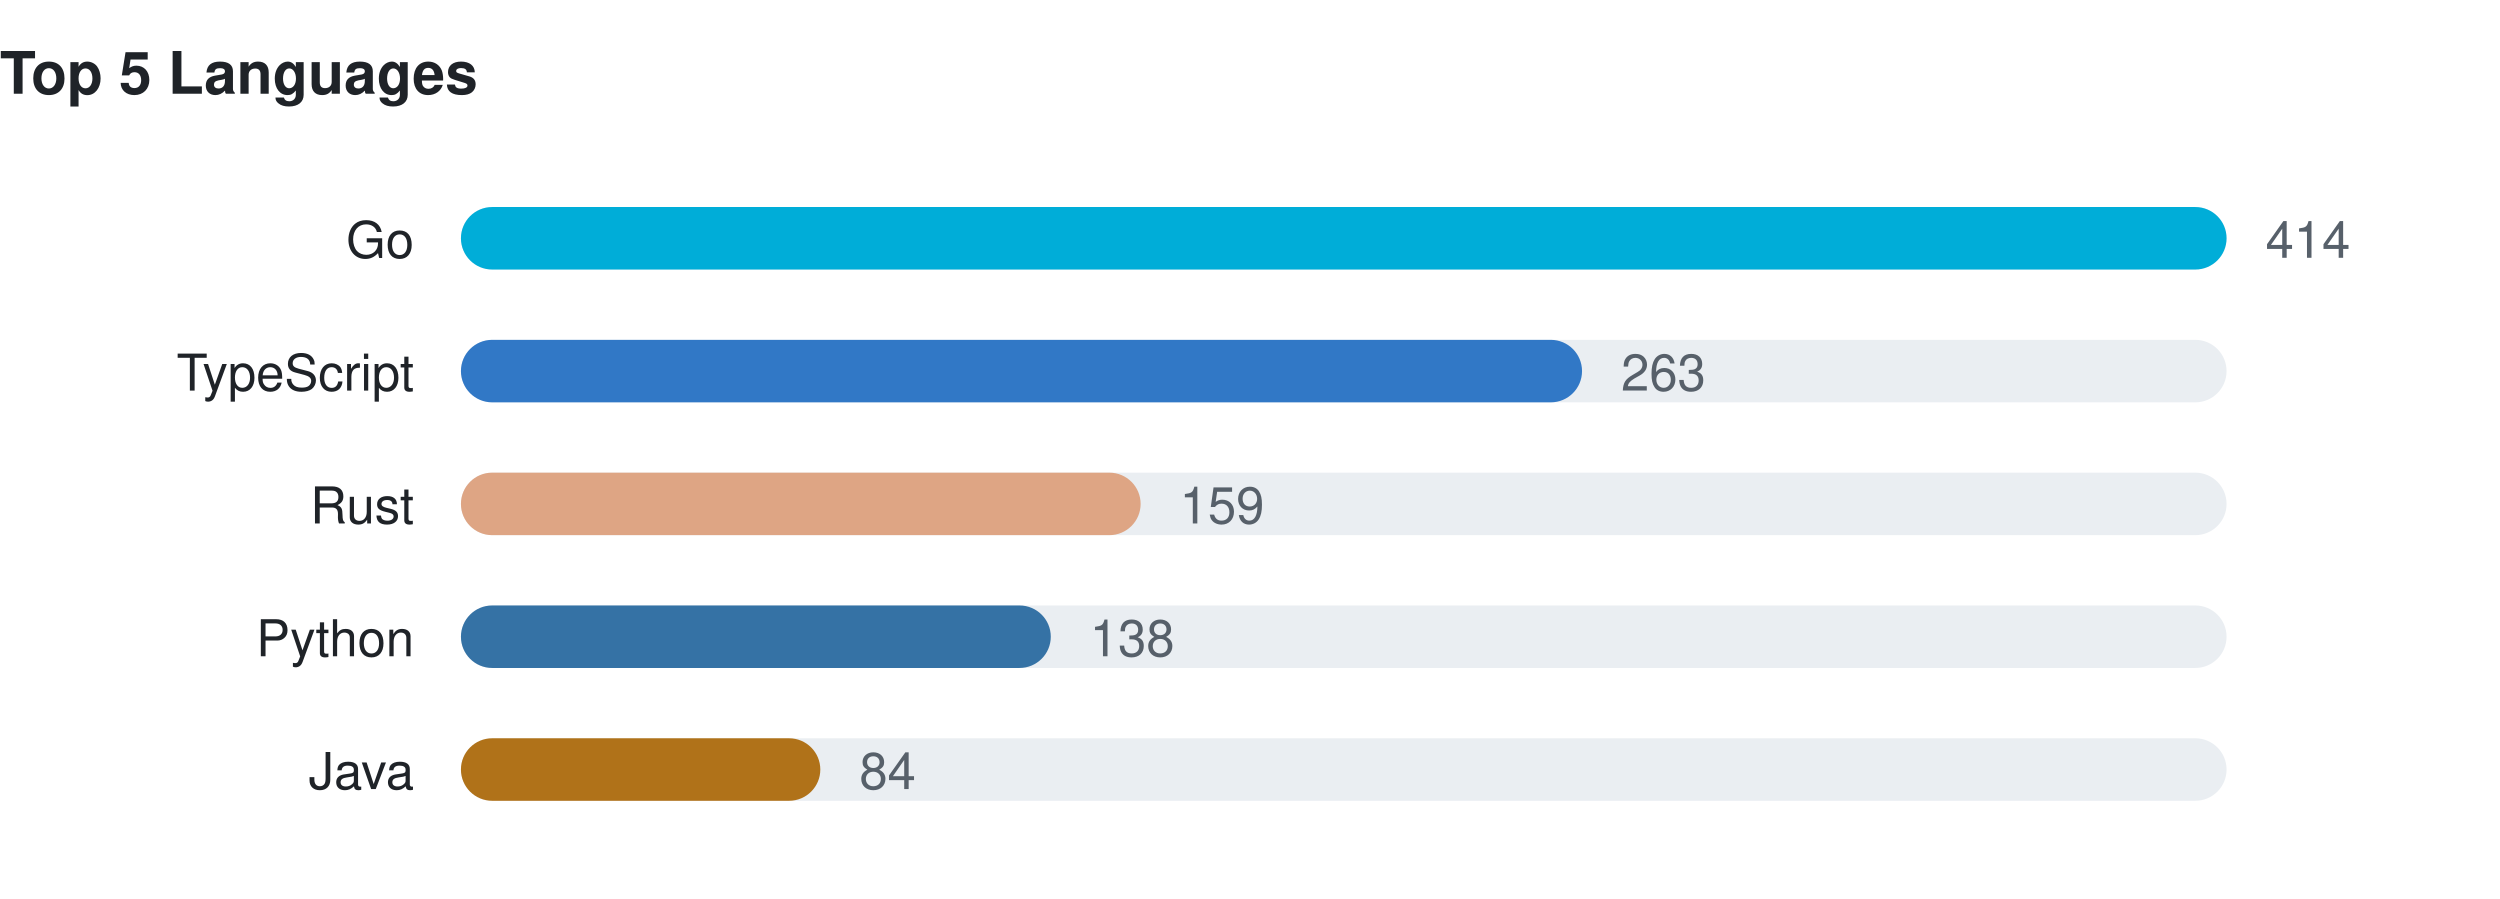
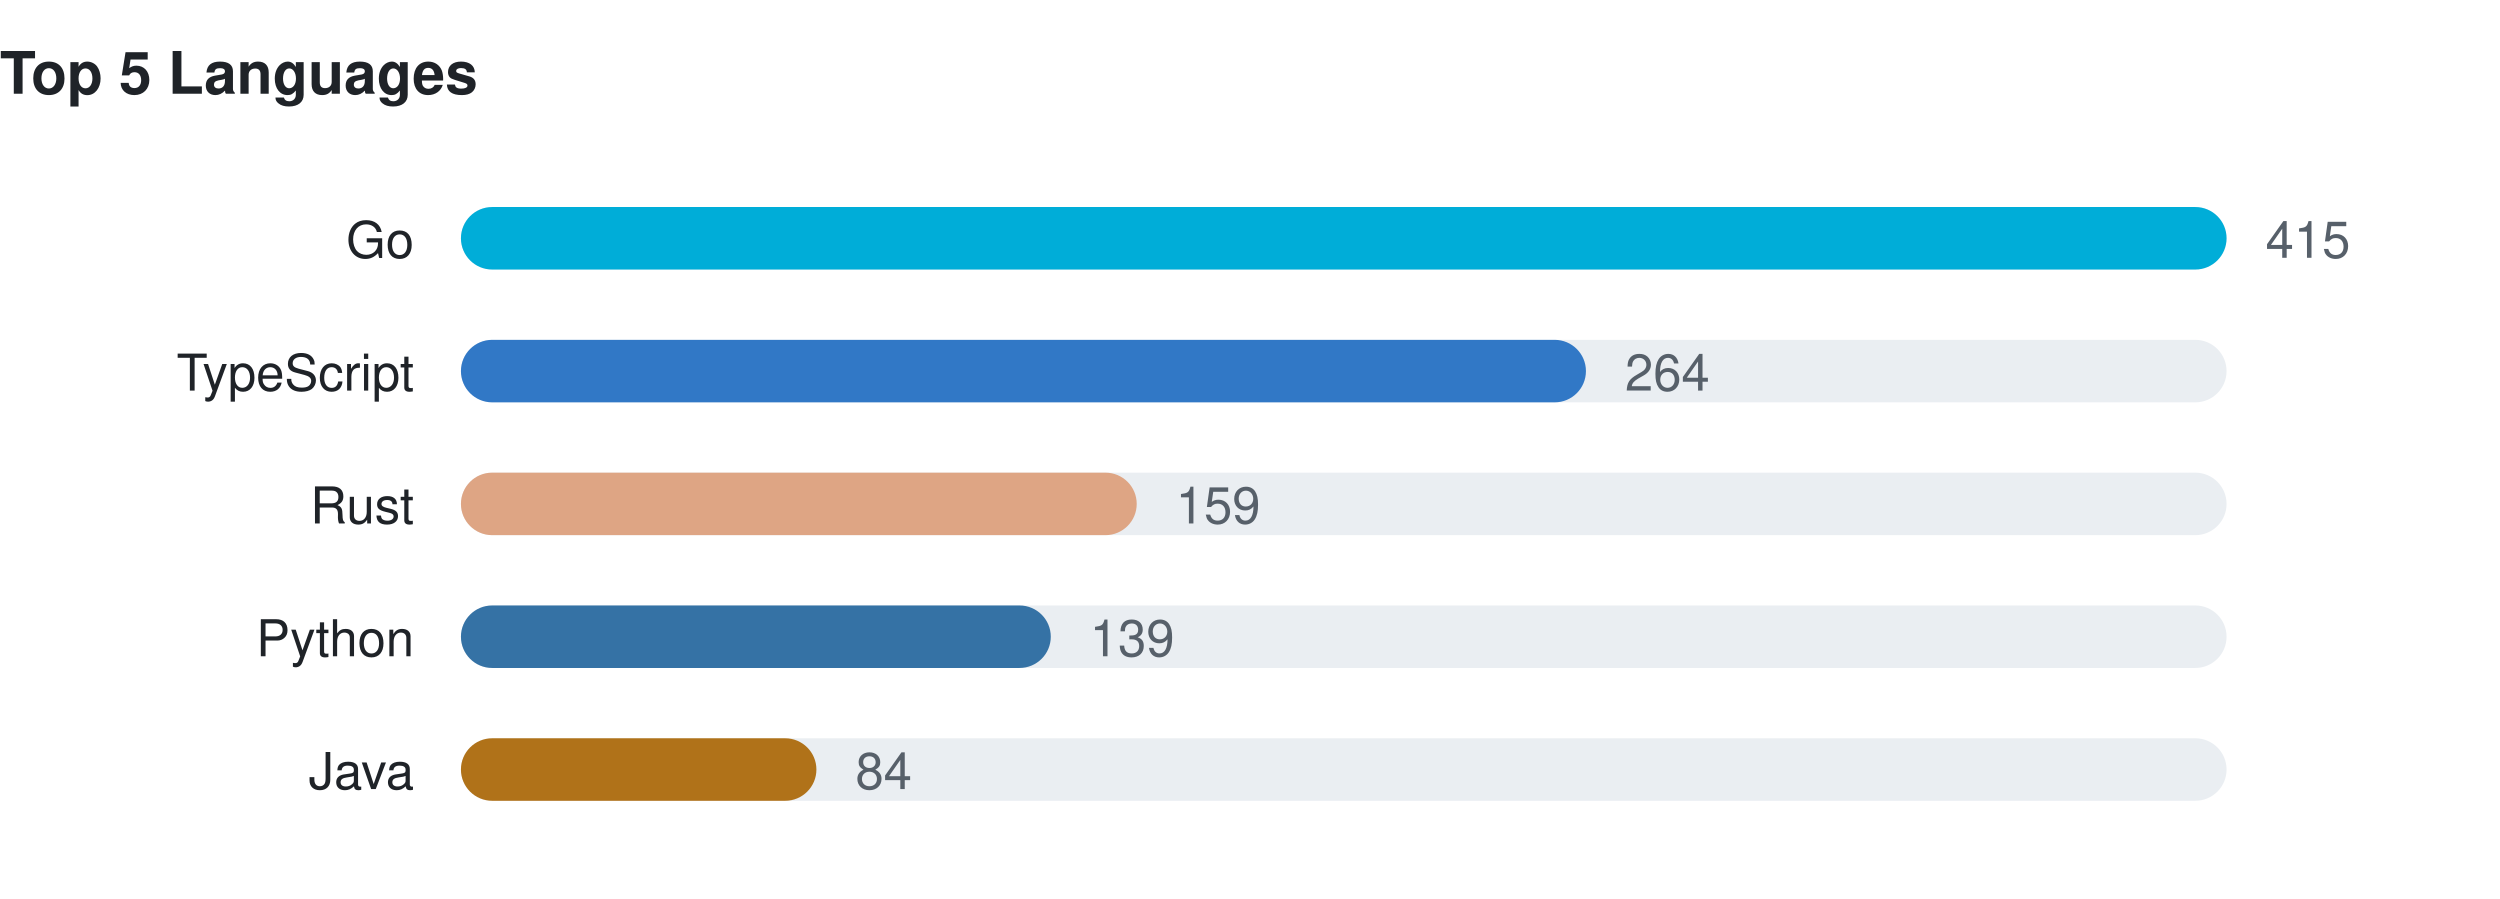
- <svg xmlns="http://www.w3.org/2000/svg" width="640" height="230" viewBox="0 0 640 230" role="img" aria-label="Top languages by solved problems: Go 414, TypeScript 263, Rust 159, Python 138, Java 84">
+ <svg xmlns="http://www.w3.org/2000/svg" width="640" height="230" viewBox="0 0 640 230" role="img" aria-label="Top languages by solved problems: Go 415, TypeScript 264, Rust 159, Python 139, Java 84">
  <style>
    text { font-family: -apple-system, BlinkMacSystemFont, "Segoe UI", Helvetica, Arial, sans-serif; }
    .title { font-size: 15px; font-weight: 600; fill: #1f2328; }
    .label { font-size: 13px; fill: #1f2328; }
    .count { font-size: 13px; fill: #57606a; }
    .track { fill: #eaeef2; }
    @media (prefers-color-scheme: dark) {
      .title { fill: #e6edf3; }
      .label { fill: #e6edf3; }
      .count { fill: #8b949e; }
      .track { fill: #30363d; }
    }
  </style>
  <text x="0" y="24" class="title">Top 5 Languages</text>
  <g transform="translate(0,44)">
    <text x="106" y="22.0" text-anchor="end" class="label">Go</text>
    <rect x="118" y="9.0" width="452" height="16" rx="8" class="track" />
    <rect x="118" y="9.0" width="452" height="16" rx="8" fill="#00ADD8" />
-     <text x="580" y="22.0" class="count">414</text>
+     <text x="580" y="22.0" class="count">415</text>
  </g>
  <g transform="translate(0,78)">
    <text x="106" y="22.0" text-anchor="end" class="label">TypeScript</text>
    <rect x="118" y="9.0" width="452" height="16" rx="8" class="track" />
-     <rect x="118" y="9.0" width="287" height="16" rx="8" fill="#3178C6" />
-     <text x="415" y="22.0" class="count">263</text>
+     <rect x="118" y="9.0" width="288" height="16" rx="8" fill="#3178C6" />
+     <text x="416" y="22.0" class="count">264</text>
  </g>
  <g transform="translate(0,112)">
    <text x="106" y="22.0" text-anchor="end" class="label">Rust</text>
    <rect x="118" y="9.0" width="452" height="16" rx="8" class="track" />
-     <rect x="118" y="9.0" width="174" height="16" rx="8" fill="#DEA584" />
-     <text x="302" y="22.0" class="count">159</text>
+     <rect x="118" y="9.0" width="173" height="16" rx="8" fill="#DEA584" />
+     <text x="301" y="22.0" class="count">159</text>
  </g>
  <g transform="translate(0,146)">
    <text x="106" y="22.0" text-anchor="end" class="label">Python</text>
    <rect x="118" y="9.0" width="452" height="16" rx="8" class="track" />
    <rect x="118" y="9.0" width="151" height="16" rx="8" fill="#3572A5" />
-     <text x="279" y="22.0" class="count">138</text>
+     <text x="279" y="22.0" class="count">139</text>
  </g>
  <g transform="translate(0,180)">
    <text x="106" y="22.0" text-anchor="end" class="label">Java</text>
    <rect x="118" y="9.0" width="452" height="16" rx="8" class="track" />
-     <rect x="118" y="9.0" width="92" height="16" rx="8" fill="#B07219" />
-     <text x="220" y="22.0" class="count">84</text>
+     <rect x="118" y="9.0" width="91" height="16" rx="8" fill="#B07219" />
+     <text x="219" y="22.0" class="count">84</text>
  </g>
</svg>
